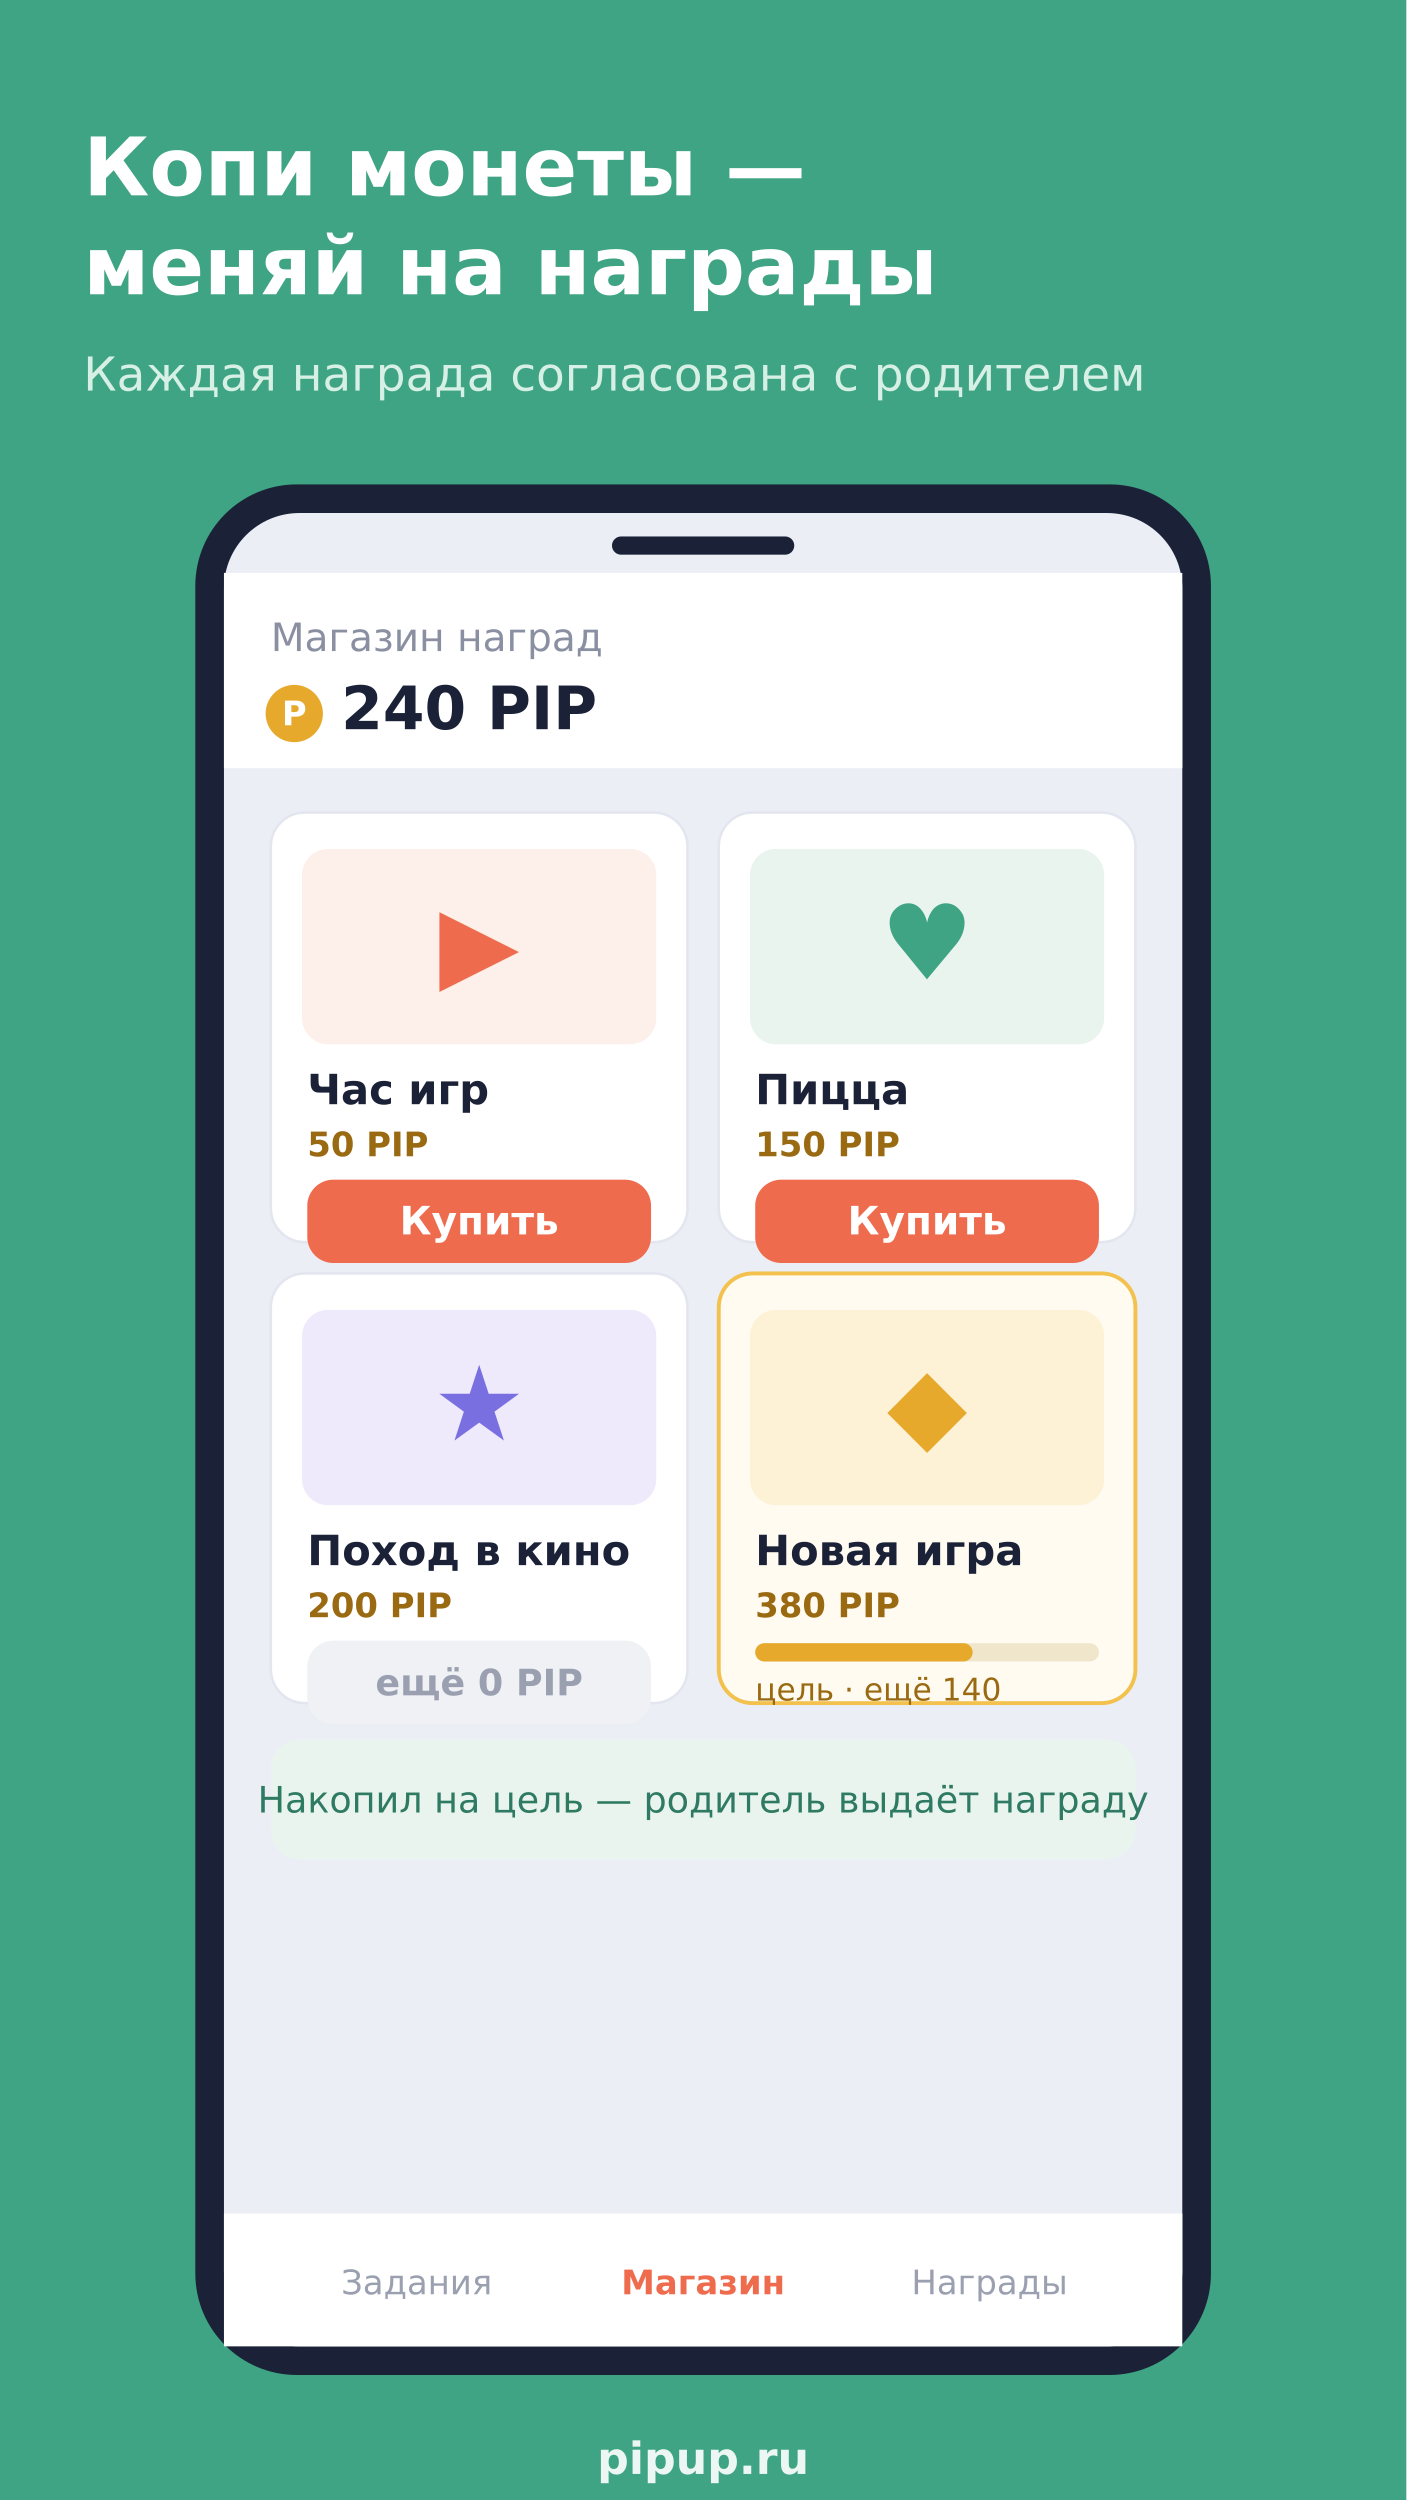
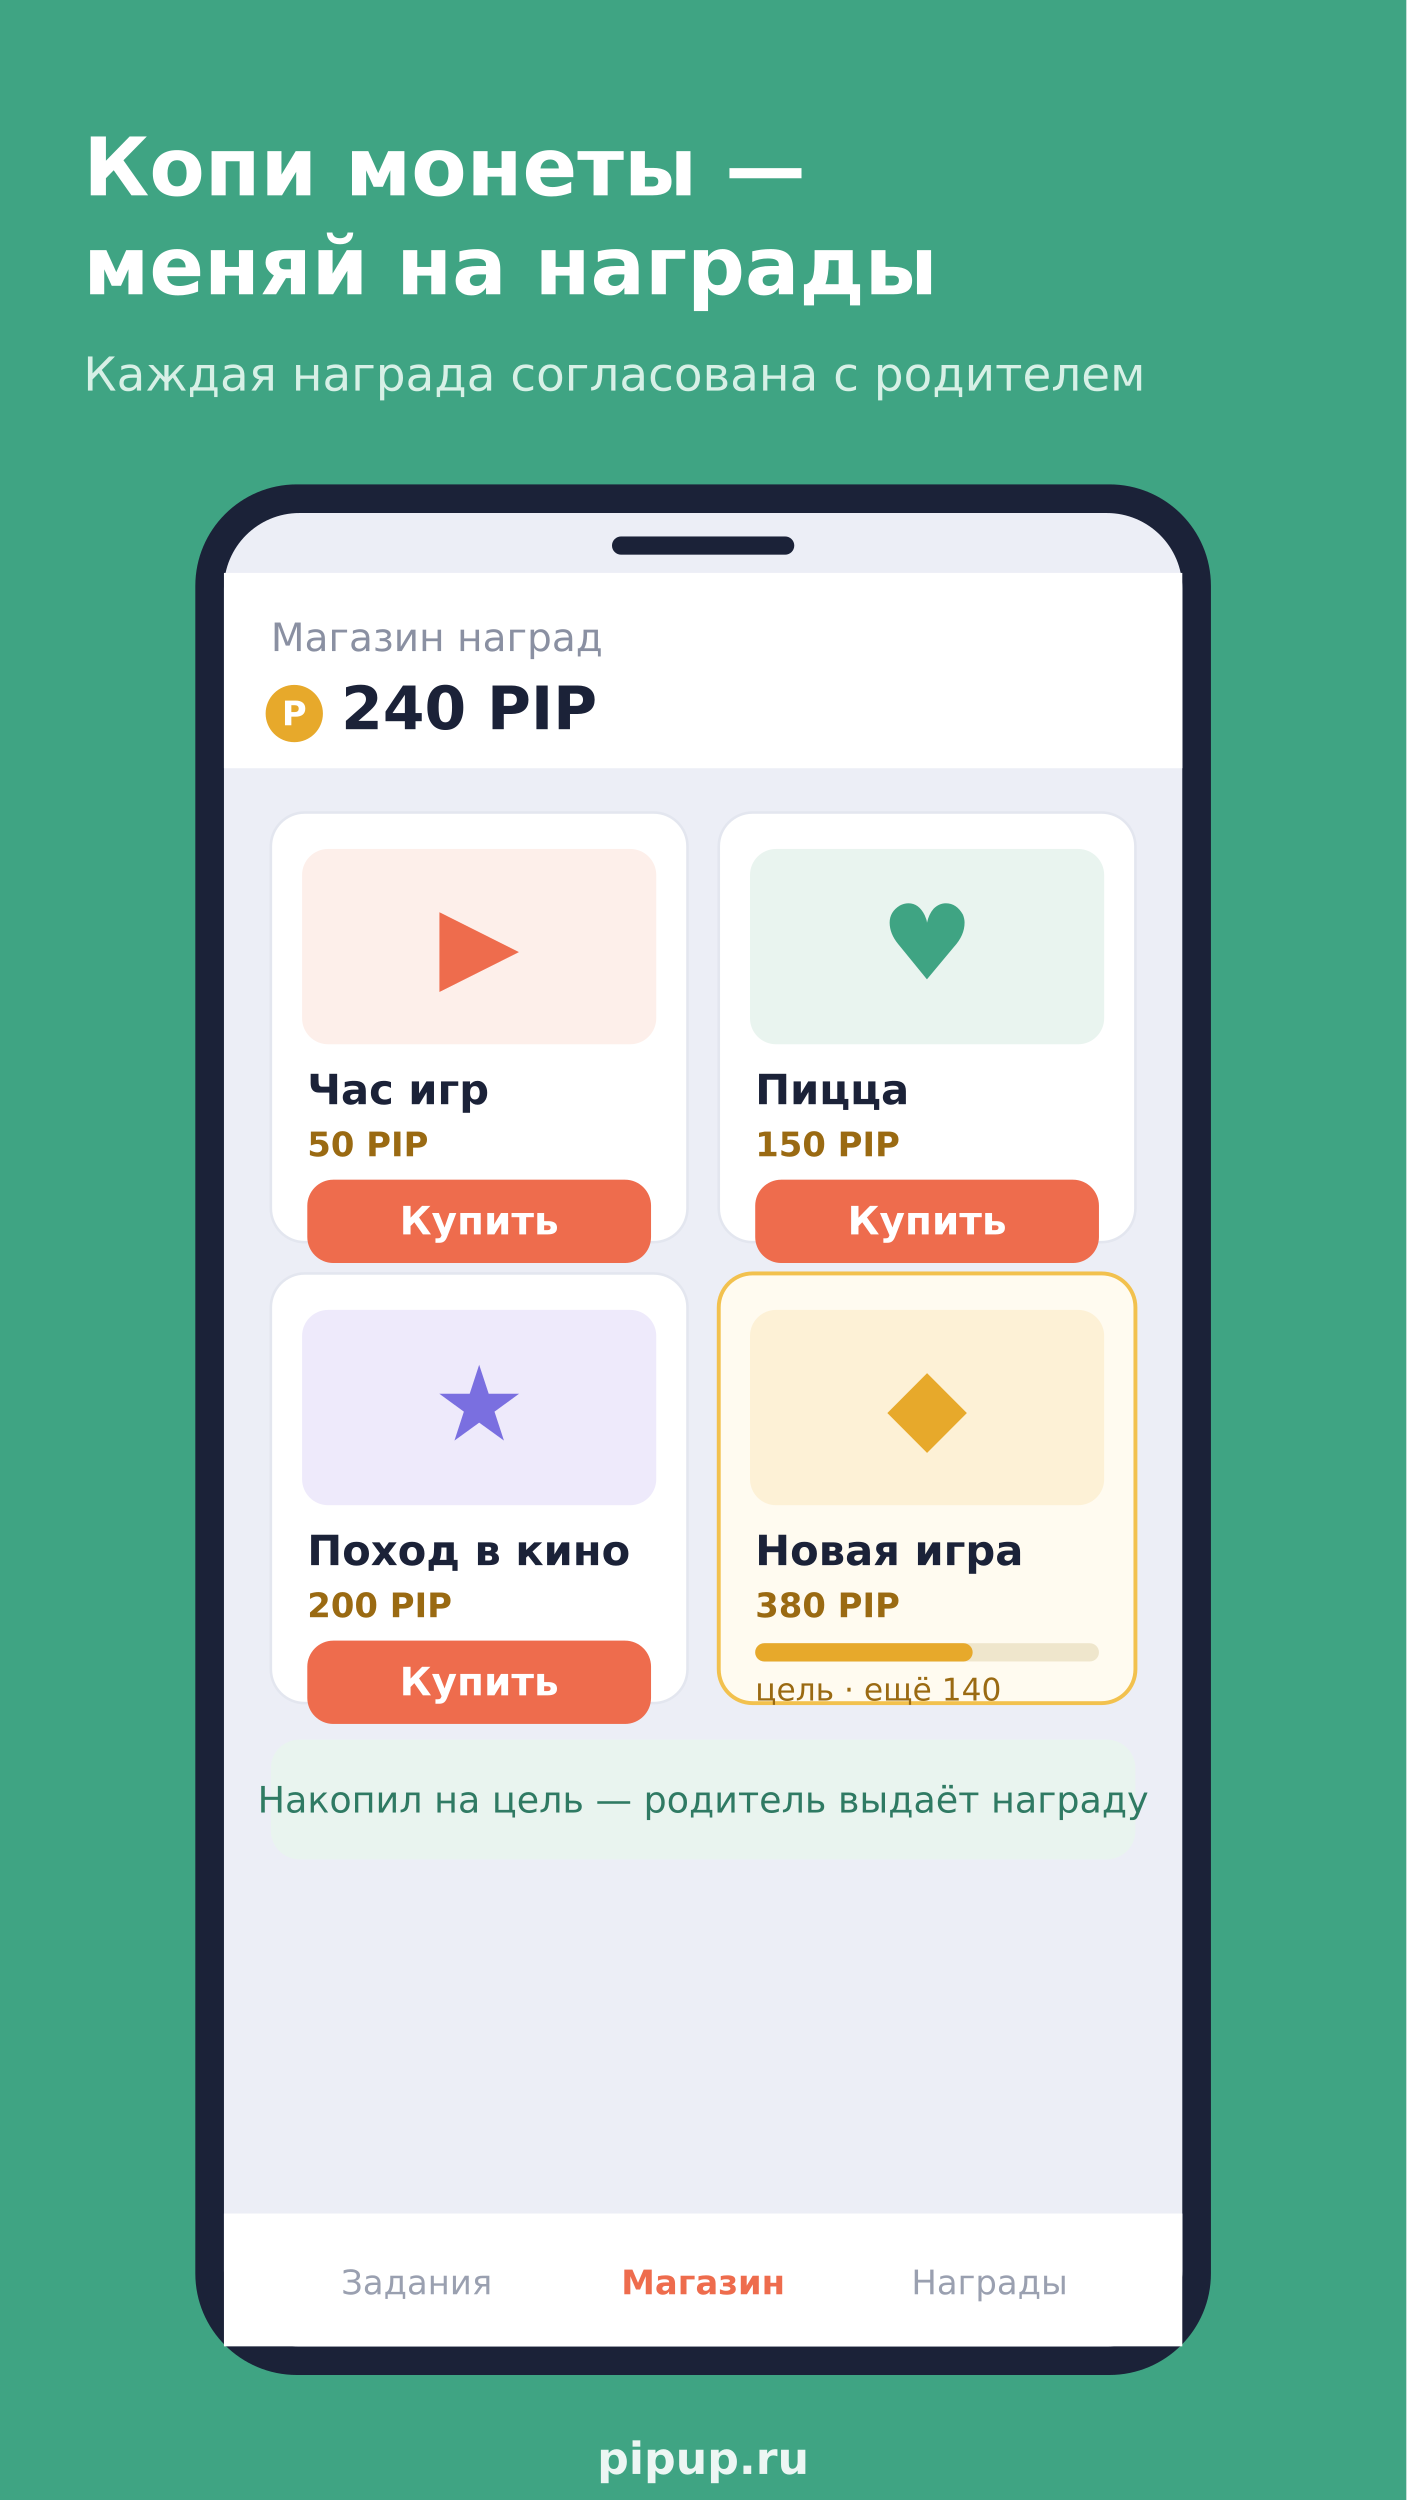
<svg xmlns="http://www.w3.org/2000/svg" width="1080" height="1920" viewBox="0 0 1080 1920" font-family="DejaVu Sans">
  <rect width="1080" height="1920" fill="#3FA483" />
  <text x="64" y="150" font-size="62" font-weight="bold" fill="#ffffff">Копи монеты —</text>
  <text x="64" y="226" font-size="62" font-weight="bold" fill="#ffffff">меняй на награды</text>
  <text x="64" y="300" font-size="36" fill="#D7F0E6">Каждая награда согласована с родителем</text>
  <rect x="150" y="372" width="780" height="1452" rx="78" fill="#1B2238" />
  <rect x="172" y="394" width="736" height="1408" rx="58" fill="#ECEEF6" />
  <rect x="470" y="412" width="140" height="14" rx="7" fill="#1B2238" />
  <rect x="172" y="440" width="736" height="150" fill="#ffffff" />
  <text x="208" y="500" font-size="30" fill="#8A90A2">Магазин наград</text>
  <circle cx="226" cy="548" r="22" fill="#E7A92B" />
  <text x="226" y="557" font-size="26" font-weight="bold" fill="#ffffff" text-anchor="middle">P</text>
  <text x="262" y="560" font-size="46" font-weight="bold" fill="#1B2238">240 PIP</text>
  <rect x="208" y="624" width="320" height="330" rx="26" fill="#ffffff" stroke="#E3E6EF" stroke-width="2" />
  <rect x="232" y="652" width="272" height="150" rx="20" fill="#FDEFEA" />
  <text x="368" y="752" font-size="80" text-anchor="middle" fill="#EE6C4D">▶</text>
  <text x="236" y="848" font-size="32" font-weight="bold" fill="#1B2238">Час игр</text>
  <text x="236" y="888" font-size="26" font-weight="bold" fill="#9A6A12">50 PIP</text>
  <rect x="236" y="906" width="264" height="64" rx="20" fill="#EE6C4D" />
  <text x="368" y="948" font-size="30" font-weight="bold" fill="#ffffff" text-anchor="middle">Купить</text>
  <rect x="552" y="624" width="320" height="330" rx="26" fill="#ffffff" stroke="#E3E6EF" stroke-width="2" />
  <rect x="576" y="652" width="272" height="150" rx="20" fill="#E9F4EF" />
  <text x="712" y="752" font-size="80" text-anchor="middle" fill="#3FA483">♥</text>
  <text x="580" y="848" font-size="32" font-weight="bold" fill="#1B2238">Пицца</text>
  <text x="580" y="888" font-size="26" font-weight="bold" fill="#9A6A12">150 PIP</text>
  <rect x="580" y="906" width="264" height="64" rx="20" fill="#EE6C4D" />
  <text x="712" y="948" font-size="30" font-weight="bold" fill="#ffffff" text-anchor="middle">Купить</text>
  <rect x="208" y="978" width="320" height="330" rx="26" fill="#ffffff" stroke="#E3E6EF" stroke-width="2" />
  <rect x="232" y="1006" width="272" height="150" rx="20" fill="#EEEAFB" />
  <text x="368" y="1106" font-size="80" text-anchor="middle" fill="#7A6FE0">★</text>
  <text x="236" y="1202" font-size="32" font-weight="bold" fill="#1B2238">Поход в кино</text>
  <text x="236" y="1242" font-size="26" font-weight="bold" fill="#9A6A12">200 PIP</text>
-   <rect x="236" y="1260" width="264" height="64" rx="20" fill="#F0F1F5" />
-   <text x="368" y="1302" font-size="28" font-weight="bold" fill="#9AA0B0" text-anchor="middle">ещё 0 PIP</text>
+   <rect x="236" y="1260" width="264" height="64" rx="20" fill="#EE6C4D" />
+   <text x="368" y="1302" font-size="30" font-weight="bold" fill="#ffffff" text-anchor="middle">Купить</text>
  <rect x="552" y="978" width="320" height="330" rx="26" fill="#FFFBF0" stroke="#F2C14E" stroke-width="3" />
  <rect x="576" y="1006" width="272" height="150" rx="20" fill="#FDF1D6" />
  <text x="712" y="1106" font-size="80" text-anchor="middle" fill="#E7A92B">◆</text>
  <text x="580" y="1202" font-size="32" font-weight="bold" fill="#1B2238">Новая игра</text>
  <text x="580" y="1242" font-size="26" font-weight="bold" fill="#9A6A12">380 PIP</text>
  <rect x="580" y="1262" width="264" height="14" rx="7" fill="#EFE6CC" />
  <rect x="580" y="1262" width="167" height="14" rx="7" fill="#E7A92B" />
  <text x="580" y="1306" font-size="24" fill="#9A6A12">цель · ещё 140</text>
  <rect x="208" y="1336" width="664" height="92" rx="22" fill="#E9F4EF" />
  <text x="540" y="1392" font-size="28" fill="#2F7A63" text-anchor="middle">Накопил на цель — родитель выдаёт награду</text>
  <rect x="172" y="1700" width="736" height="102" fill="#ffffff" />
  <text x="320" y="1762" font-size="26" fill="#9AA0B0" text-anchor="middle">Задания</text>
  <text x="540" y="1762" font-size="26" font-weight="bold" fill="#EE6C4D" text-anchor="middle">Магазин</text>
  <text x="760" y="1762" font-size="26" fill="#9AA0B0" text-anchor="middle">Награды</text>
  <text x="540" y="1900" font-size="34" font-weight="bold" fill="#ffffff" text-anchor="middle" opacity="0.9">pipup.ru</text>
</svg>
